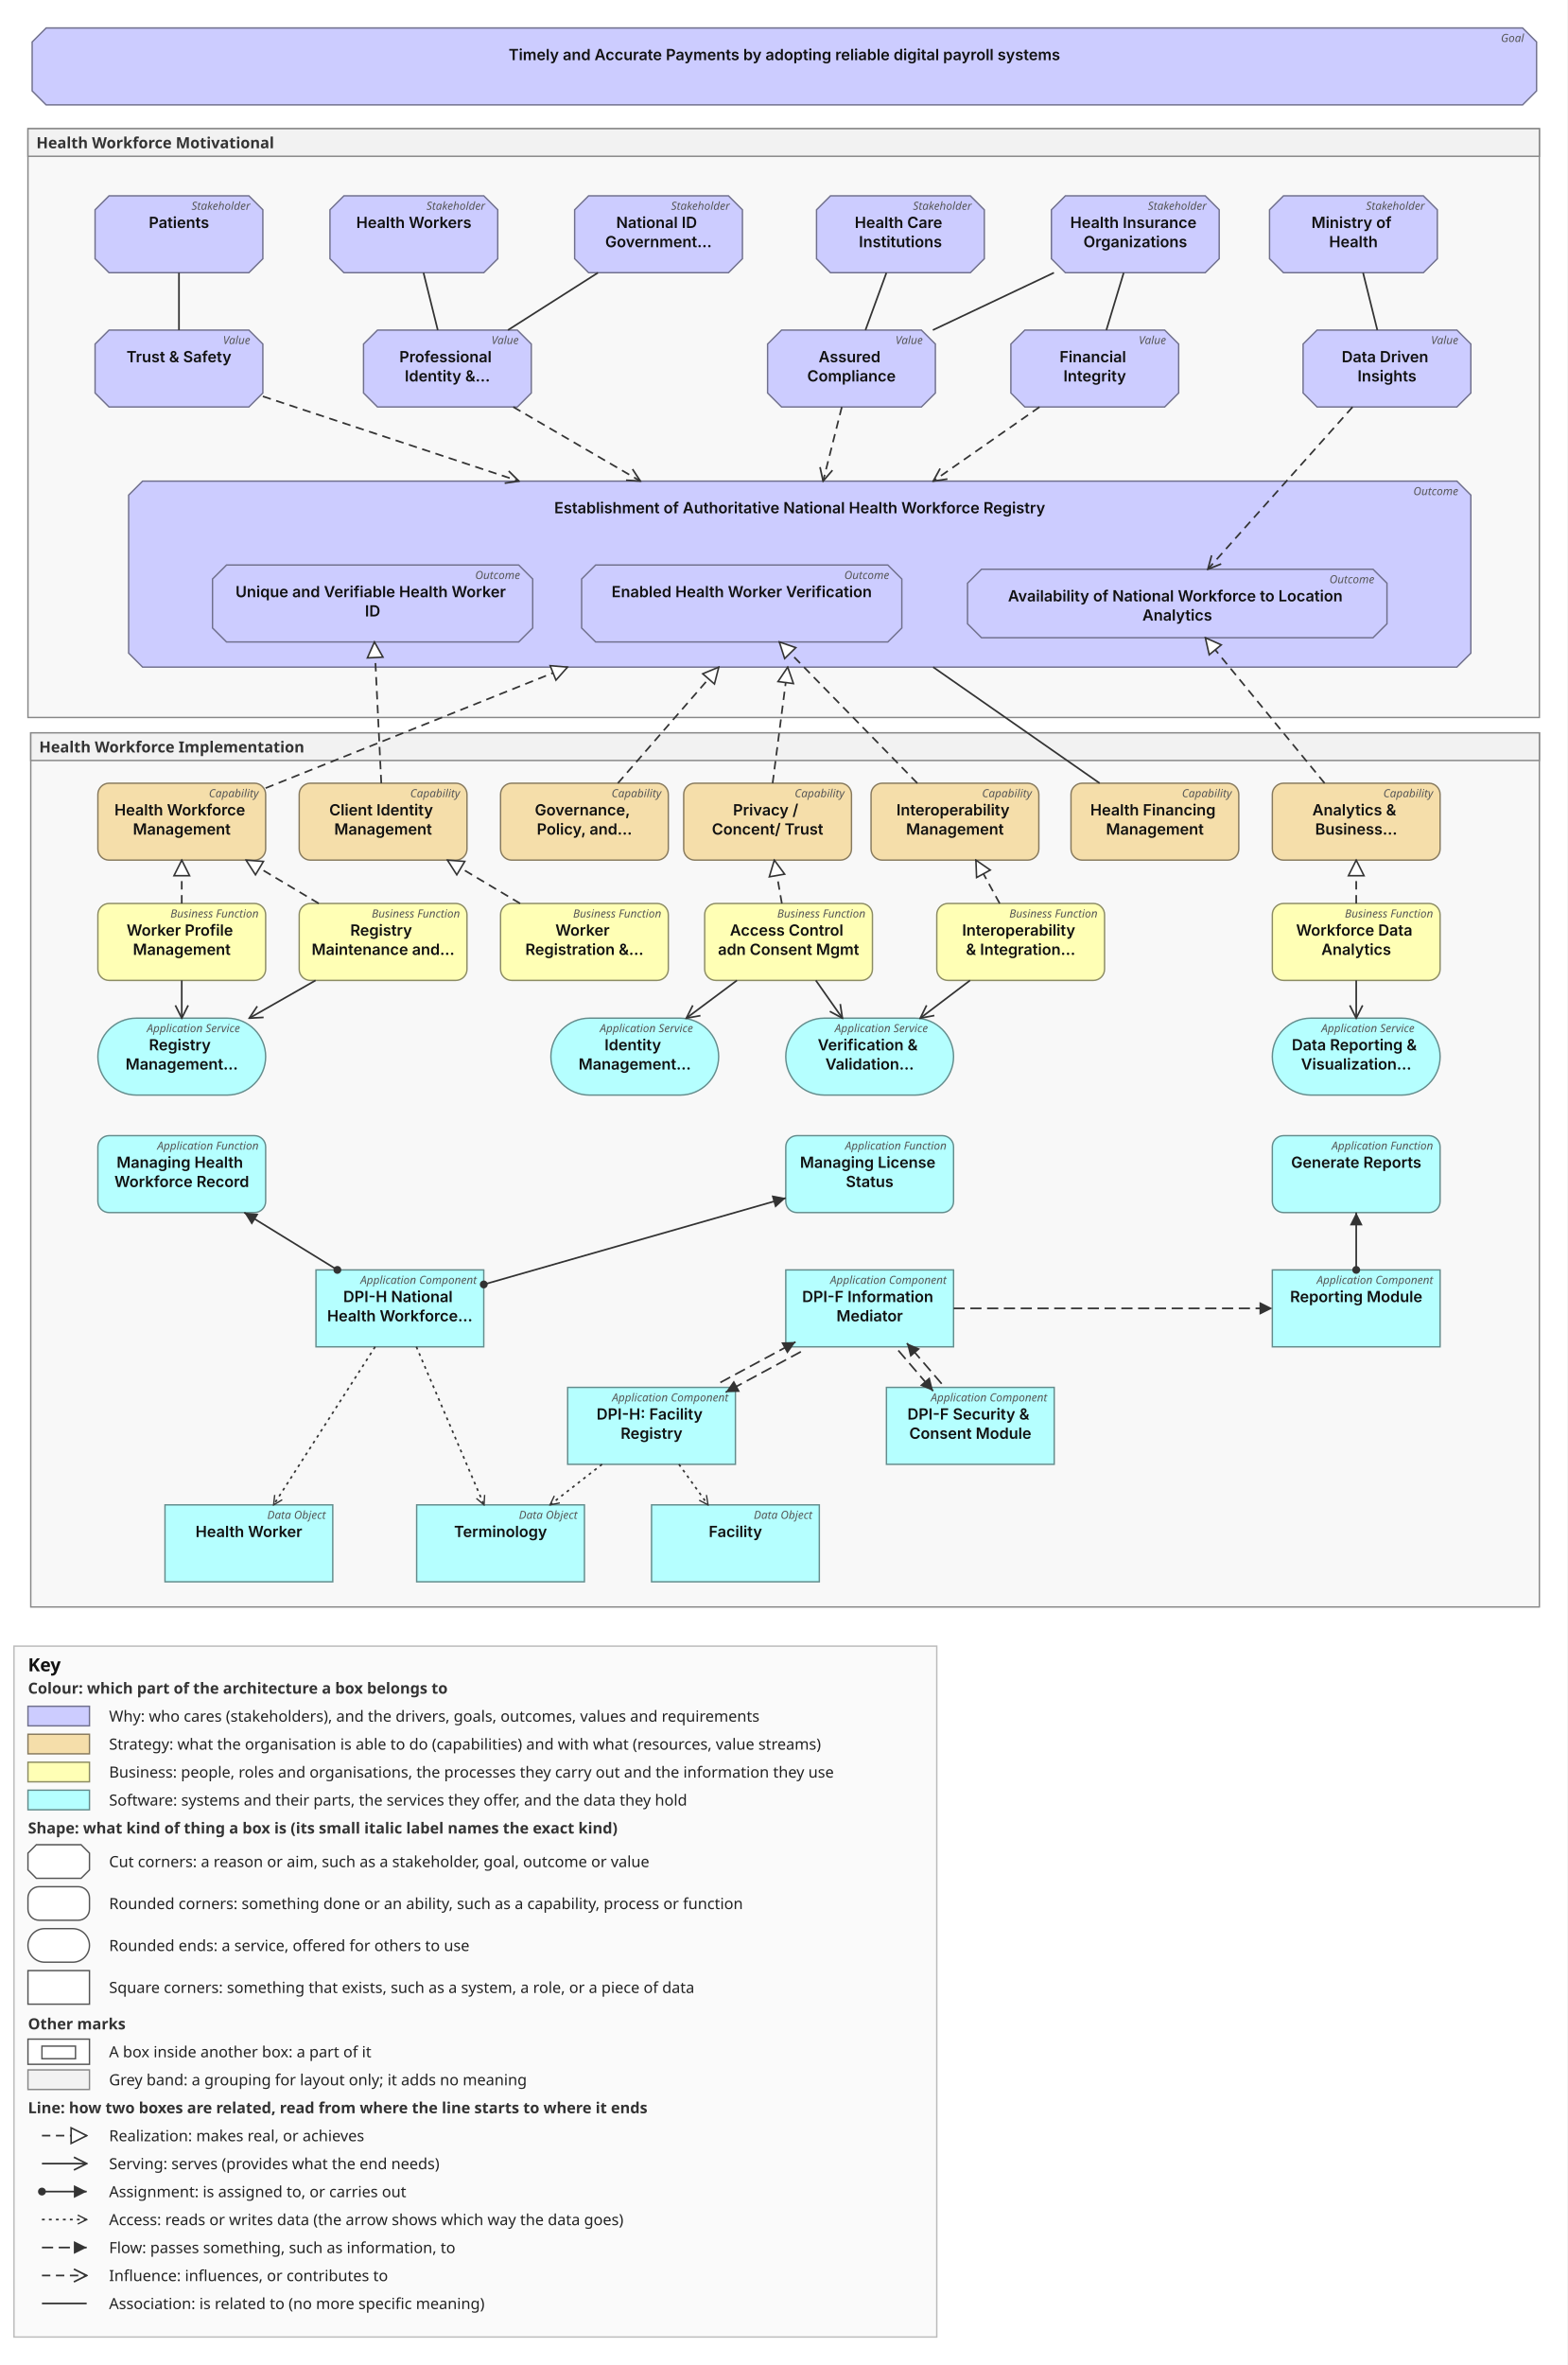
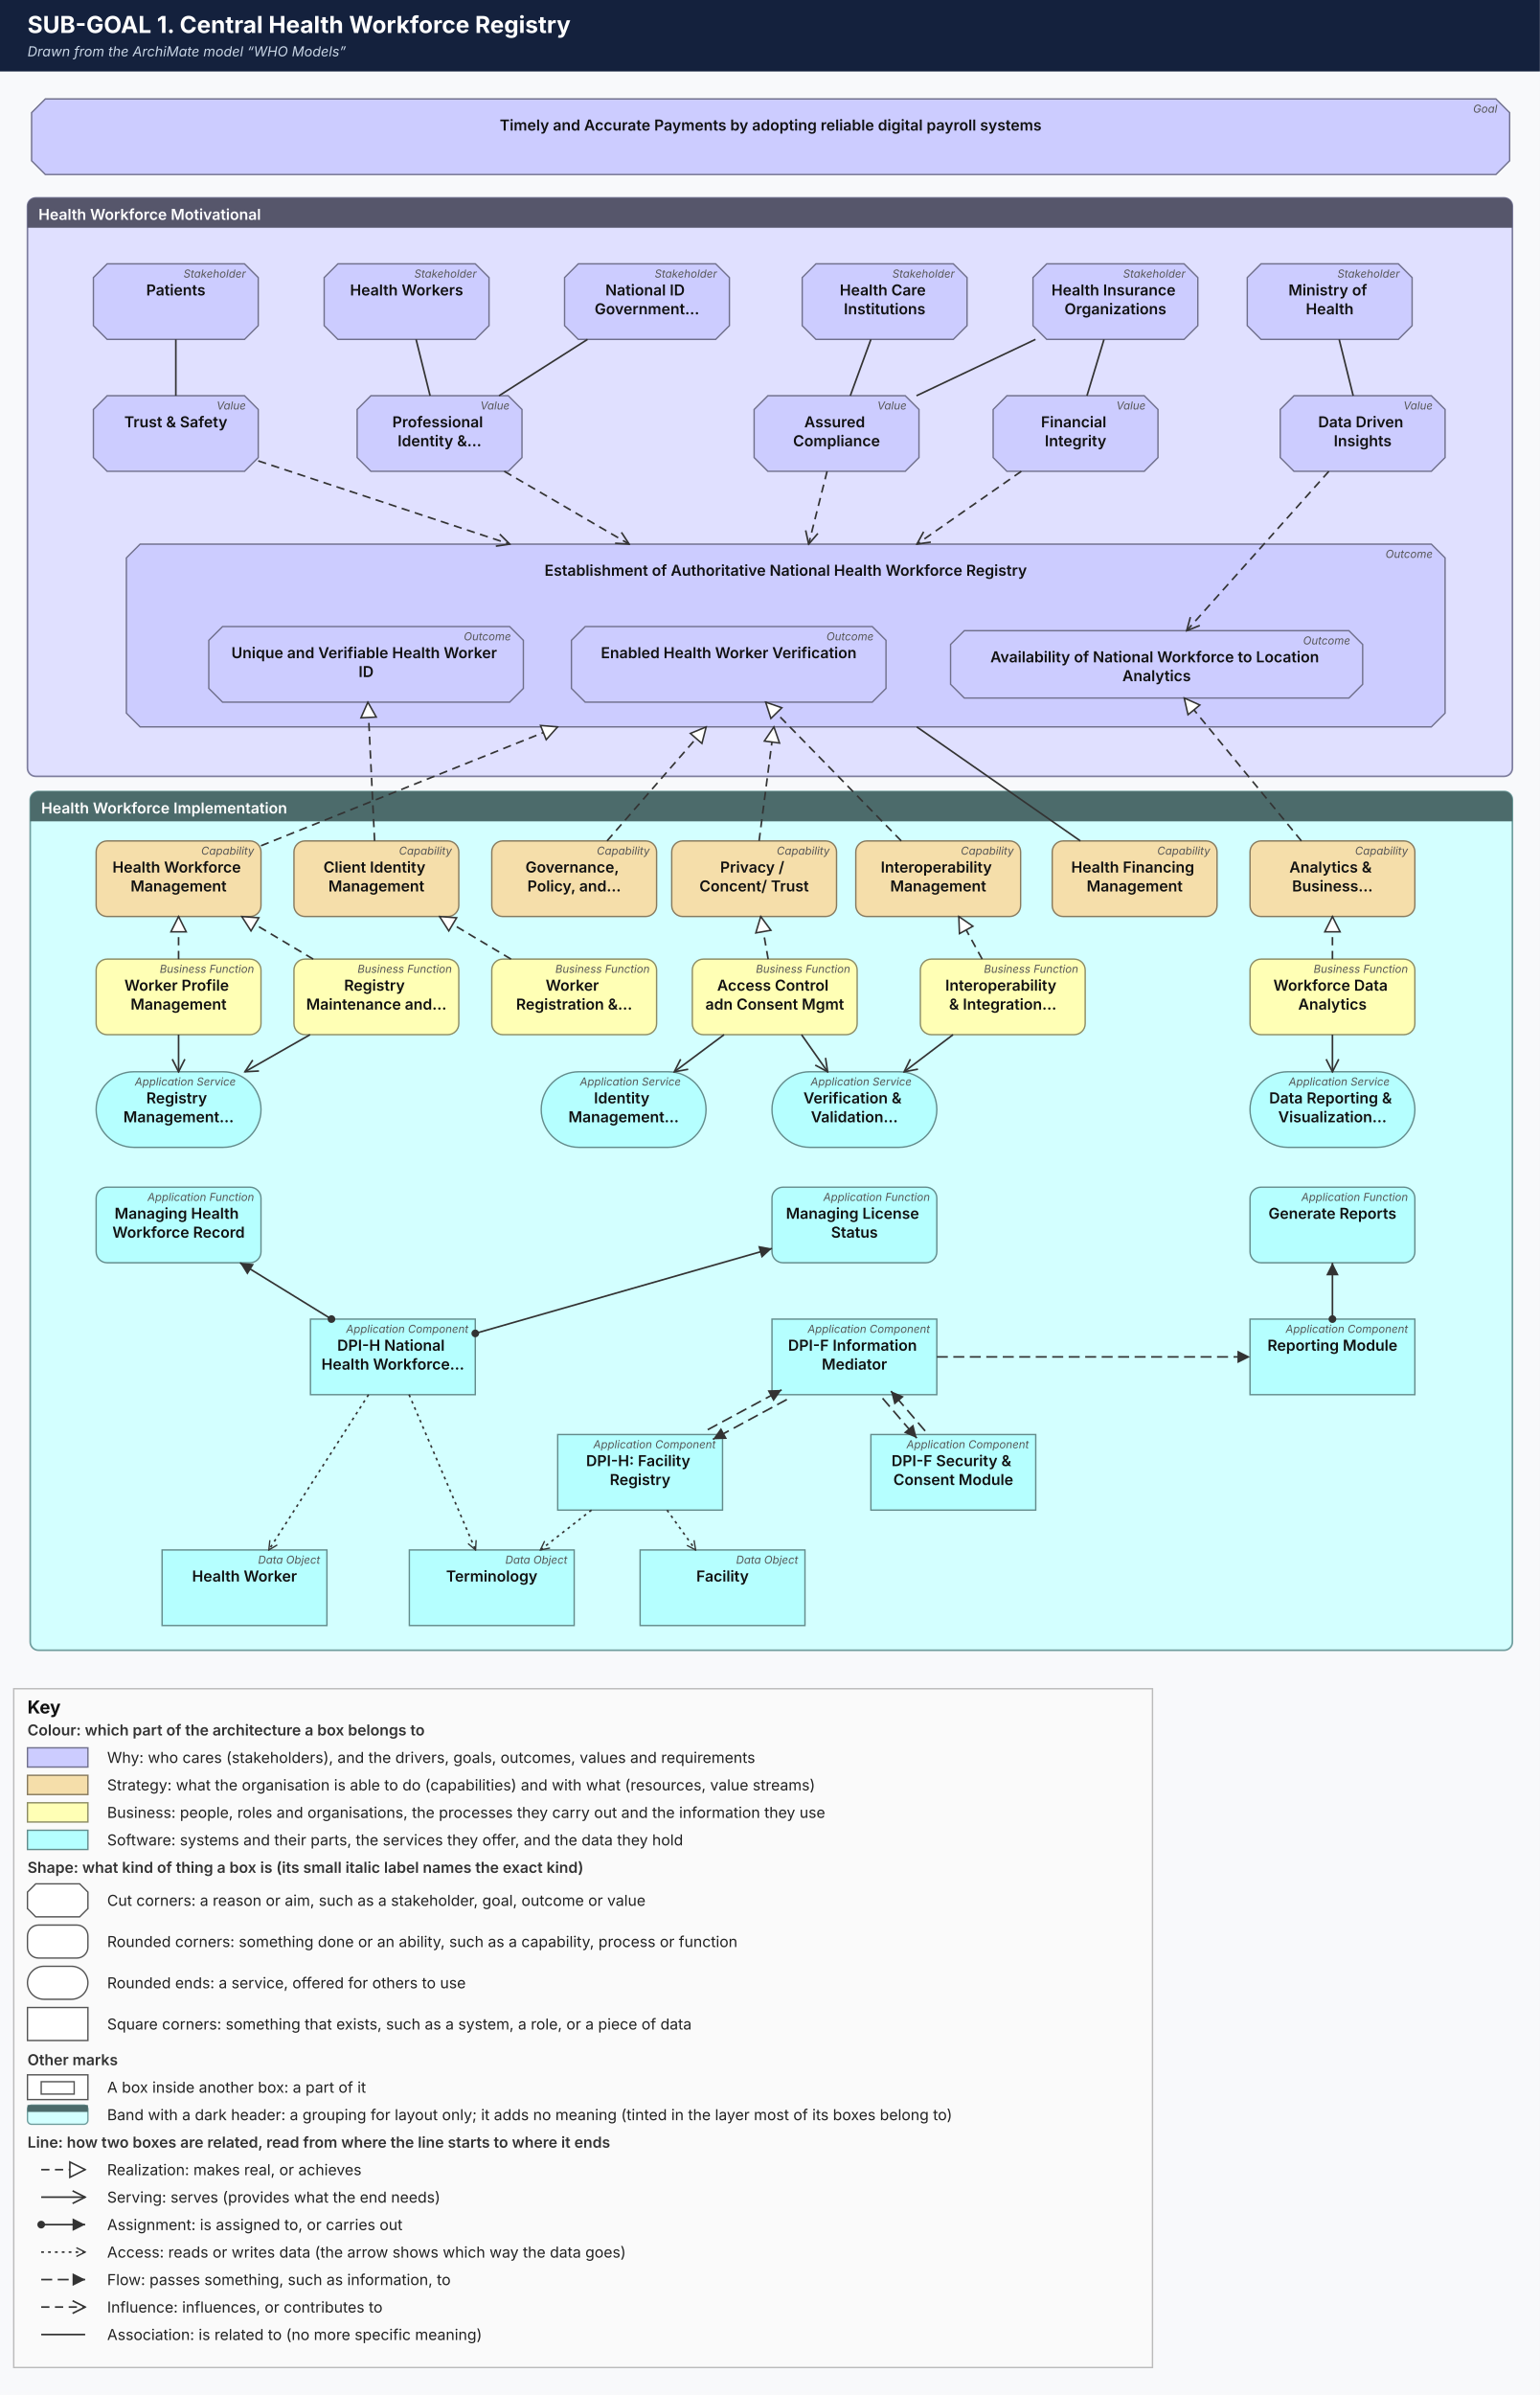
- <svg xmlns="http://www.w3.org/2000/svg" viewBox="115 4 1121 1691" width="1121" height="1691" role="img" aria-labelledby="av-title">
+ <svg xmlns="http://www.w3.org/2000/svg" viewBox="115 -48 1121 1743" width="1121" height="1743" role="img" aria-labelledby="av-title">
  <style>
- .av-name{font:600 11px system-ui,-apple-system,"Segoe UI",sans-serif;fill:#111}
- .av-type{font:italic 8px system-ui,sans-serif;fill:#555}
- .av-group{font:600 11px system-ui,sans-serif;fill:#333}
- .av-note{font:10px system-ui,sans-serif;fill:#222}
- .av-key{font:11px system-ui,sans-serif;fill:#222}
- .av-keyh{font:600 11px system-ui,sans-serif;fill:#333}
- .av-keyt{font:700 13px system-ui,sans-serif;fill:#111}
- .av-rel{font:9px system-ui,sans-serif;fill:#333;paint-order:stroke;stroke:#fff;stroke-width:3px}
+ .av-name{font:600 11px Inter, "Segoe UI", system-ui, -apple-system, Helvetica, Arial, sans-serif;fill:#111}
+ .av-type{font:italic 8px Inter, "Segoe UI", system-ui, -apple-system, Helvetica, Arial, sans-serif;fill:#555}
+ .av-group{font:600 11px Inter, "Segoe UI", system-ui, -apple-system, Helvetica, Arial, sans-serif;fill:#333}
+ .av-note{font:10px Inter, "Segoe UI", system-ui, -apple-system, Helvetica, Arial, sans-serif;fill:#222}
+ .av-key{font:11px Inter, "Segoe UI", system-ui, -apple-system, Helvetica, Arial, sans-serif;fill:#222}
+ .av-keyh{font:600 11px Inter, "Segoe UI", system-ui, -apple-system, Helvetica, Arial, sans-serif;fill:#333}
+ .av-keyt{font:700 13px Inter, "Segoe UI", system-ui, -apple-system, Helvetica, Arial, sans-serif;fill:#111}
+ .av-rel{font:9px Inter, "Segoe UI", system-ui, -apple-system, Helvetica, Arial, sans-serif;fill:#333;paint-order:stroke;stroke:#fff;stroke-width:3px}
a:hover rect,a:hover polygon,a:focus rect,a:focus polygon{stroke:#06c;stroke-width:2.5}
</style>
  <defs>
    <marker id="arrow-open" viewBox="0 0 12 12" refX="11" refY="6" markerWidth="11" markerHeight="11" orient="auto-start-reverse" markerUnits="userSpaceOnUse">
      <path d="M1 1 L11 6 L1 11" fill="none" stroke="#333" stroke-width="1.3" />
    </marker>
    <marker id="arrow-filled" viewBox="0 0 12 12" refX="11" refY="6" markerWidth="11" markerHeight="11" orient="auto-start-reverse" markerUnits="userSpaceOnUse">
      <path d="M1 1 L11 6 L1 11 Z" fill="#333" />
    </marker>
    <marker id="arrow-small" viewBox="0 0 10 10" refX="9" refY="5" markerWidth="8" markerHeight="8" orient="auto-start-reverse" markerUnits="userSpaceOnUse">
      <path d="M1 1 L9 5 L1 9" fill="none" stroke="#333" stroke-width="1.2" />
    </marker>
    <marker id="triangle-hollow" viewBox="0 0 14 14" refX="13" refY="7" markerWidth="13" markerHeight="13" orient="auto-start-reverse" markerUnits="userSpaceOnUse">
      <path d="M1 1 L13 7 L1 13 Z" fill="#fff" stroke="#333" stroke-width="1.2" />
    </marker>
    <marker id="diamond-filled" viewBox="0 0 16 10" refX="1" refY="5" markerWidth="16" markerHeight="10" orient="auto-start-reverse" markerUnits="userSpaceOnUse">
      <path d="M1 5 L8 1 L15 5 L8 9 Z" fill="#333" />
    </marker>
    <marker id="diamond-hollow" viewBox="0 0 16 10" refX="1" refY="5" markerWidth="16" markerHeight="10" orient="auto-start-reverse" markerUnits="userSpaceOnUse">
      <path d="M1 5 L8 1 L15 5 L8 9 Z" fill="#fff" stroke="#333" stroke-width="1.2" />
    </marker>
    <marker id="dot" viewBox="0 0 8 8" refX="4" refY="4" markerWidth="7" markerHeight="7" orient="auto" markerUnits="userSpaceOnUse">
      <circle cx="4" cy="4" r="3.2" fill="#333" />
    </marker>
    <pattern id="missing" width="8" height="8" patternUnits="userSpaceOnUse" patternTransform="rotate(45)">
      <rect width="8" height="8" fill="#fff" />
      <line x1="0" y1="0" x2="0" y2="8" stroke="#d33" stroke-width="2" />
    </pattern>
  </defs>
-   <rect x="115" y="4" width="1121" height="1691" fill="#fff" />
+   <rect x="115" y="-48" width="1121" height="1743" fill="#f8f9fb" />
+   <rect x="115" y="-48" width="1121" height="52" fill="#14213d" />
+   <text x="135" y="-24" style="font:700 17px Inter, &quot;Segoe UI&quot;, system-ui, -apple-system, Helvetica, Arial, sans-serif;fill:#fff">SUB-GOAL 1. Central Health Workforce Registry </text>
+   <text x="135" y="-7" style="font:italic 10px Inter, &quot;Segoe UI&quot;, system-ui, -apple-system, Helvetica, Arial, sans-serif;fill:#c9d6e6">Drawn from the ArchiMate model “WHO Models”</text>
  <g class="av-g">
-     <rect x="135" y="96" width="1081" height="421" fill="#f2f2f2" fill-opacity=".55" stroke="#888" />
-     <rect x="135" y="96" width="1081" height="19.75" fill="#f2f2f2" stroke="#888" />
-     <text class="av-group" x="141" y="110">Health Workforce Motivational</text>
+     <rect x="135" y="96" width="1081" height="421" rx="6" fill="#e0e0ff" stroke="#7e7e9e" stroke-width="1.2" />
+     <path d="M135 102 a6 6 0 0 1 6 -6 h1069 a6 6 0 0 1 6 6 v15.75 h-1081 z" fill="#56566b" />
+     <text class="av-group" x="143" y="112" style="fill:#fff">Health Workforce Motivational</text>
  </g>
  <a href="../../../en/dpi-h-ra/archimate/0.2.0-draft.1/elements/patients/" target="_top">
    <polygon points="193,144 293,144 303,154 303,189 293,199 193,199 183,189 183,154" fill="#ccccff" stroke="#70708c" stroke-width="1" />
    <text class="av-type" x="294" y="154" text-anchor="end">Stakeholder</text>
    <text class="av-name" x="243" y="167" text-anchor="middle">
      <tspan x="243" dy="0">Patients</tspan>
    </text>
  </a>
  <a href="../../../en/dpi-h-ra/archimate/0.2.0-draft.1/elements/trust-safety/" target="_top">
    <polygon points="193,240 293,240 303,250 303,285 293,295 193,295 183,285 183,250" fill="#ccccff" stroke="#70708c" stroke-width="1" />
    <text class="av-type" x="294" y="250" text-anchor="end">Value</text>
    <text class="av-name" x="243" y="263" text-anchor="middle">
      <tspan x="243" dy="0">Trust &amp; Safety</tspan>
    </text>
  </a>
  <a href="../../../en/dpi-h-ra/archimate/0.2.0-draft.1/elements/establishment-of-authoritative-national-health-workforce/" target="_top">
    <polygon points="217,348 1157,348 1167,358 1167,471 1157,481 217,481 207,471 207,358" fill="#ccccff" stroke="#70708c" stroke-width="1" />
    <text class="av-type" x="1158" y="358" text-anchor="end">Outcome</text>
    <text class="av-name" x="687" y="371" text-anchor="middle">
      <tspan x="687" dy="0">Establishment of Authoritative National Health Workforce Registry</tspan>
    </text>
  </a>
  <a href="../../../en/dpi-h-ra/archimate/0.2.0-draft.1/elements/enabled-health-worker-verification/" target="_top">
    <polygon points="541,408 750,408 760,418 760,453 750,463 541,463 531,453 531,418" fill="#ccccff" stroke="#70708c" stroke-width="1" />
    <text class="av-type" x="751" y="418" text-anchor="end">Outcome</text>
    <text class="av-name" x="645.5" y="431" text-anchor="middle">
      <tspan x="645.5" dy="0">Enabled Health Worker Verification</tspan>
    </text>
  </a>
  <a href="../../../en/dpi-h-ra/archimate/0.2.0-draft.1/elements/unique-and-verifiable-health-worker-id/" target="_top">
    <polygon points="277,408 486,408 496,418 496,453 486,463 277,463 267,453 267,418" fill="#ccccff" stroke="#70708c" stroke-width="1" />
    <text class="av-type" x="487" y="418" text-anchor="end">Outcome</text>
    <text class="av-name" x="381.5" y="431" text-anchor="middle">
      <tspan x="381.5" dy="0">Unique and Verifiable Health Worker</tspan>
      <tspan x="381.5" dy="13.75">ID</tspan>
    </text>
  </a>
  <a href="../../../en/dpi-h-ra/archimate/0.2.0-draft.1/elements/availability-of-national-workforce-to-location-analytics/" target="_top">
    <polygon points="817,411 1097,411 1107,421 1107,450 1097,460 817,460 807,450 807,421" fill="#ccccff" stroke="#70708c" stroke-width="1" />
    <text class="av-type" x="1098" y="421" text-anchor="end">Outcome</text>
    <text class="av-name" x="957" y="434" text-anchor="middle">
      <tspan x="957" dy="0">Availability of National Workforce to Location</tspan>
      <tspan x="957" dy="13.75">Analytics</tspan>
    </text>
  </a>
  <a href="../../../en/dpi-h-ra/archimate/0.2.0-draft.1/elements/health-workers-72c2/" target="_top">
    <polygon points="361,144 461,144 471,154 471,189 461,199 361,199 351,189 351,154" fill="#ccccff" stroke="#70708c" stroke-width="1" />
    <text class="av-type" x="462" y="154" text-anchor="end">Stakeholder</text>
    <text class="av-name" x="411" y="167" text-anchor="middle">
      <tspan x="411" dy="0">Health Workers</tspan>
    </text>
  </a>
  <a href="../../../en/dpi-h-ra/archimate/0.2.0-draft.1/elements/professional-identity-security/" target="_top">
    <polygon points="385,240 485,240 495,250 495,285 485,295 385,295 375,285 375,250" fill="#ccccff" stroke="#70708c" stroke-width="1" />
    <text class="av-type" x="486" y="250" text-anchor="end">Value</text>
    <text class="av-name" x="435" y="263" text-anchor="middle">
      <tspan x="435" dy="0">Professional</tspan>
      <tspan x="435" dy="13.75">Identity &amp;…</tspan>
    </text>
  </a>
  <a href="../../../en/dpi-h-ra/archimate/0.2.0-draft.1/elements/health-care-institutions/" target="_top">
    <polygon points="709,144 809,144 819,154 819,189 809,199 709,199 699,189 699,154" fill="#ccccff" stroke="#70708c" stroke-width="1" />
    <text class="av-type" x="810" y="154" text-anchor="end">Stakeholder</text>
    <text class="av-name" x="759" y="167" text-anchor="middle">
      <tspan x="759" dy="0">Health Care</tspan>
      <tspan x="759" dy="13.75">Institutions</tspan>
    </text>
  </a>
  <a href="../../../en/dpi-h-ra/archimate/0.2.0-draft.1/elements/assured-compliance/" target="_top">
    <polygon points="674,240 774,240 784,250 784,285 774,295 674,295 664,285 664,250" fill="#ccccff" stroke="#70708c" stroke-width="1" />
    <text class="av-type" x="775" y="250" text-anchor="end">Value</text>
    <text class="av-name" x="724" y="263" text-anchor="middle">
      <tspan x="724" dy="0">Assured</tspan>
      <tspan x="724" dy="13.75">Compliance</tspan>
    </text>
  </a>
  <a href="../../../en/dpi-h-ra/archimate/0.2.0-draft.1/elements/health-insurance-organizations/" target="_top">
    <polygon points="877,144 977,144 987,154 987,189 977,199 877,199 867,189 867,154" fill="#ccccff" stroke="#70708c" stroke-width="1" />
    <text class="av-type" x="978" y="154" text-anchor="end">Stakeholder</text>
    <text class="av-name" x="927" y="167" text-anchor="middle">
      <tspan x="927" dy="0">Health Insurance</tspan>
      <tspan x="927" dy="13.75">Organizations</tspan>
    </text>
  </a>
  <a href="../../../en/dpi-h-ra/archimate/0.2.0-draft.1/elements/financial-integrity/" target="_top">
    <polygon points="848,240 948,240 958,250 958,285 948,295 848,295 838,285 838,250" fill="#ccccff" stroke="#70708c" stroke-width="1" />
    <text class="av-type" x="949" y="250" text-anchor="end">Value</text>
    <text class="av-name" x="898" y="263" text-anchor="middle">
      <tspan x="898" dy="0">Financial</tspan>
      <tspan x="898" dy="13.75">Integrity</tspan>
    </text>
  </a>
  <a href="../../../en/dpi-h-ra/archimate/0.2.0-draft.1/elements/ministry-of-health-8779/" target="_top">
    <polygon points="1033,144 1133,144 1143,154 1143,189 1133,199 1033,199 1023,189 1023,154" fill="#ccccff" stroke="#70708c" stroke-width="1" />
    <text class="av-type" x="1134" y="154" text-anchor="end">Stakeholder</text>
    <text class="av-name" x="1083" y="167" text-anchor="middle">
      <tspan x="1083" dy="0">Ministry of</tspan>
      <tspan x="1083" dy="13.75">Health</tspan>
    </text>
  </a>
  <a href="../../../en/dpi-h-ra/archimate/0.2.0-draft.1/elements/data-driven-insights/" target="_top">
    <polygon points="1057,240 1157,240 1167,250 1167,285 1157,295 1057,295 1047,285 1047,250" fill="#ccccff" stroke="#70708c" stroke-width="1" />
    <text class="av-type" x="1158" y="250" text-anchor="end">Value</text>
    <text class="av-name" x="1107" y="263" text-anchor="middle">
      <tspan x="1107" dy="0">Data Driven</tspan>
      <tspan x="1107" dy="13.75">Insights</tspan>
    </text>
  </a>
  <a href="../../../en/dpi-h-ra/archimate/0.2.0-draft.1/elements/national-id-government-provider/" target="_top">
    <polygon points="536,144 636,144 646,154 646,189 636,199 536,199 526,189 526,154" fill="#ccccff" stroke="#70708c" stroke-width="1" />
    <text class="av-type" x="637" y="154" text-anchor="end">Stakeholder</text>
    <text class="av-name" x="586" y="167" text-anchor="middle">
      <tspan x="586" dy="0">National ID</tspan>
      <tspan x="586" dy="13.75">Government…</tspan>
    </text>
  </a>
  <g class="av-g">
-     <rect x="137" y="528" width="1079" height="625" fill="#f2f2f2" fill-opacity=".55" stroke="#888" />
-     <rect x="137" y="528" width="1079" height="19.75" fill="#f2f2f2" stroke="#888" />
-     <text class="av-group" x="143" y="542">Health Workforce Implementation</text>
+     <rect x="137" y="528" width="1079" height="625" rx="6" fill="#d3ffff" stroke="#709e9e" stroke-width="1.2" />
+     <path d="M137 534 a6 6 0 0 1 6 -6 h1067 a6 6 0 0 1 6 6 v15.75 h-1079 z" fill="#4c6b6b" />
+     <text class="av-group" x="145" y="544" style="fill:#fff">Health Workforce Implementation</text>
  </g>
  <a href="../../../en/dpi-h-ra/archimate/0.2.0-draft.1/elements/dpi-h-national-health-workforce-directory-registry/" target="_top">
    <rect x="341" y="912" width="120" height="55" fill="#b5ffff" stroke="#648c8c" stroke-width="1" />
    <text class="av-type" x="456" y="922" text-anchor="end">Application Component</text>
    <text class="av-name" x="401" y="935" text-anchor="middle">
      <tspan x="401" dy="0">DPI-H National</tspan>
      <tspan x="401" dy="13.75">Health Workforce…</tspan>
    </text>
  </a>
  <a href="../../../en/dpi-h-ra/archimate/0.2.0-draft.1/elements/dpi-f-security-consent-module/" target="_top">
    <rect x="749" y="996" width="120" height="55" fill="#b5ffff" stroke="#648c8c" stroke-width="1" />
    <text class="av-type" x="864" y="1006" text-anchor="end">Application Component</text>
    <text class="av-name" x="809" y="1019" text-anchor="middle">
      <tspan x="809" dy="0">DPI-F Security &amp;</tspan>
      <tspan x="809" dy="13.75">Consent Module</tspan>
    </text>
  </a>
  <a href="../../../en/dpi-h-ra/archimate/0.2.0-draft.1/elements/reporting-module/" target="_top">
    <rect x="1025" y="912" width="120" height="55" fill="#b5ffff" stroke="#648c8c" stroke-width="1" />
    <text class="av-type" x="1140" y="922" text-anchor="end">Application Component</text>
    <text class="av-name" x="1085" y="935" text-anchor="middle">
      <tspan x="1085" dy="0">Reporting Module</tspan>
    </text>
  </a>
  <a href="../../../en/dpi-h-ra/archimate/0.2.0-draft.1/elements/dpi-f-information-mediator/" target="_top">
    <rect x="677" y="912" width="120" height="55" fill="#b5ffff" stroke="#648c8c" stroke-width="1" />
    <text class="av-type" x="792" y="922" text-anchor="end">Application Component</text>
    <text class="av-name" x="737" y="935" text-anchor="middle">
      <tspan x="737" dy="0">DPI-F Information</tspan>
      <tspan x="737" dy="13.75">Mediator</tspan>
    </text>
  </a>
  <a href="../../../en/dpi-h-ra/archimate/0.2.0-draft.1/elements/health-worker/" target="_top">
    <rect x="233" y="1080" width="120" height="55" fill="#b5ffff" stroke="#648c8c" stroke-width="1" />
    <text class="av-type" x="348" y="1090" text-anchor="end">Data Object</text>
    <text class="av-name" x="293" y="1103" text-anchor="middle">
      <tspan x="293" dy="0">Health Worker</tspan>
    </text>
  </a>
  <a href="../../../en/dpi-h-ra/archimate/0.2.0-draft.1/elements/facility/" target="_top">
    <rect x="581" y="1080" width="120" height="55" fill="#b5ffff" stroke="#648c8c" stroke-width="1" />
    <text class="av-type" x="696" y="1090" text-anchor="end">Data Object</text>
    <text class="av-name" x="641" y="1103" text-anchor="middle">
      <tspan x="641" dy="0">Facility</tspan>
    </text>
  </a>
  <a href="../../../en/dpi-h-ra/archimate/0.2.0-draft.1/elements/terminology/" target="_top">
    <rect x="413" y="1080" width="120" height="55" fill="#b5ffff" stroke="#648c8c" stroke-width="1" />
    <text class="av-type" x="528" y="1090" text-anchor="end">Data Object</text>
    <text class="av-name" x="473" y="1103" text-anchor="middle">
      <tspan x="473" dy="0">Terminology</tspan>
    </text>
  </a>
  <a href="../../../en/dpi-h-ra/archimate/0.2.0-draft.1/elements/health-workforce-management/" target="_top">
    <rect x="185" y="564" width="120" height="55" rx="8" fill="#f5deaa" stroke="#877a5e" stroke-width="1" />
    <text class="av-type" x="300" y="574" text-anchor="end">Capability</text>
    <text class="av-name" x="245" y="587" text-anchor="middle">
      <tspan x="245" dy="0">Health Workforce</tspan>
      <tspan x="245" dy="13.75">Management</tspan>
    </text>
  </a>
  <a href="../../../en/dpi-h-ra/archimate/0.2.0-draft.1/elements/privacy-concent-trust/" target="_top">
    <rect x="604" y="564" width="120" height="55" rx="8" fill="#f5deaa" stroke="#877a5e" stroke-width="1" />
    <text class="av-type" x="719" y="574" text-anchor="end">Capability</text>
    <text class="av-name" x="664" y="587" text-anchor="middle">
      <tspan x="664" dy="0">Privacy /</tspan>
      <tspan x="664" dy="13.75">Concent/ Trust</tspan>
    </text>
  </a>
  <a href="../../../en/dpi-h-ra/archimate/0.2.0-draft.1/elements/client-identity-management/" target="_top">
    <rect x="329" y="564" width="120" height="55" rx="8" fill="#f5deaa" stroke="#877a5e" stroke-width="1" />
    <text class="av-type" x="444" y="574" text-anchor="end">Capability</text>
    <text class="av-name" x="389" y="587" text-anchor="middle">
      <tspan x="389" dy="0">Client Identity</tspan>
      <tspan x="389" dy="13.75">Management</tspan>
    </text>
  </a>
  <a href="../../../en/dpi-h-ra/archimate/0.2.0-draft.1/elements/interoperability-management/" target="_top">
    <rect x="738" y="564" width="120" height="55" rx="8" fill="#f5deaa" stroke="#877a5e" stroke-width="1" />
    <text class="av-type" x="853" y="574" text-anchor="end">Capability</text>
    <text class="av-name" x="798" y="587" text-anchor="middle">
      <tspan x="798" dy="0">Interoperability</tspan>
      <tspan x="798" dy="13.75">Management</tspan>
    </text>
  </a>
  <a href="../../../en/dpi-h-ra/archimate/0.2.0-draft.1/elements/analytics-business-intelligence/" target="_top">
    <rect x="1025" y="564" width="120" height="55" rx="8" fill="#f5deaa" stroke="#877a5e" stroke-width="1" />
    <text class="av-type" x="1140" y="574" text-anchor="end">Capability</text>
    <text class="av-name" x="1085" y="587" text-anchor="middle">
      <tspan x="1085" dy="0">Analytics &amp;</tspan>
      <tspan x="1085" dy="13.75">Business…</tspan>
    </text>
  </a>
  <a href="../../../en/dpi-h-ra/archimate/0.2.0-draft.1/elements/governance-policy-and-legislation/" target="_top">
    <rect x="473" y="564" width="120" height="55" rx="8" fill="#f5deaa" stroke="#877a5e" stroke-width="1" />
    <text class="av-type" x="588" y="574" text-anchor="end">Capability</text>
    <text class="av-name" x="533" y="587" text-anchor="middle">
      <tspan x="533" dy="0">Governance,</tspan>
      <tspan x="533" dy="13.75">Policy, and…</tspan>
    </text>
  </a>
  <a href="../../../en/dpi-h-ra/archimate/0.2.0-draft.1/elements/health-financing-management/" target="_top">
    <rect x="881" y="564" width="120" height="55" rx="8" fill="#f5deaa" stroke="#877a5e" stroke-width="1" />
    <text class="av-type" x="996" y="574" text-anchor="end">Capability</text>
    <text class="av-name" x="941" y="587" text-anchor="middle">
      <tspan x="941" dy="0">Health Financing</tspan>
      <tspan x="941" dy="13.75">Management</tspan>
    </text>
  </a>
  <a href="../../../en/dpi-h-ra/archimate/0.2.0-draft.1/elements/registry-management-service/" target="_top">
    <rect x="185" y="732" width="120" height="55" rx="27.5" fill="#b5ffff" stroke="#648c8c" stroke-width="1" />
    <text class="av-type" x="286.667" y="742" text-anchor="end">Application Service</text>
    <text class="av-name" x="245" y="755" text-anchor="middle">
      <tspan x="245" dy="0">Registry</tspan>
      <tspan x="245" dy="13.75">Management…</tspan>
    </text>
  </a>
  <a href="../../../en/dpi-h-ra/archimate/0.2.0-draft.1/elements/identity-management-service/" target="_top">
    <rect x="509" y="732" width="120" height="55" rx="27.5" fill="#b5ffff" stroke="#648c8c" stroke-width="1" />
    <text class="av-type" x="610.667" y="742" text-anchor="end">Application Service</text>
    <text class="av-name" x="569" y="755" text-anchor="middle">
      <tspan x="569" dy="0">Identity</tspan>
      <tspan x="569" dy="13.75">Management…</tspan>
    </text>
  </a>
  <a href="../../../en/dpi-h-ra/archimate/0.2.0-draft.1/elements/verification-validation-service/" target="_top">
    <rect x="677" y="732" width="120" height="55" rx="27.5" fill="#b5ffff" stroke="#648c8c" stroke-width="1" />
    <text class="av-type" x="778.667" y="742" text-anchor="end">Application Service</text>
    <text class="av-name" x="737" y="755" text-anchor="middle">
      <tspan x="737" dy="0">Verification &amp;</tspan>
      <tspan x="737" dy="13.75">Validation…</tspan>
    </text>
  </a>
  <a href="../../../en/dpi-h-ra/archimate/0.2.0-draft.1/elements/data-reporting-visualization-service/" target="_top">
    <rect x="1025" y="732" width="120" height="55" rx="27.5" fill="#b5ffff" stroke="#648c8c" stroke-width="1" />
    <text class="av-type" x="1126.667" y="742" text-anchor="end">Application Service</text>
    <text class="av-name" x="1085" y="755" text-anchor="middle">
      <tspan x="1085" dy="0">Data Reporting &amp;</tspan>
      <tspan x="1085" dy="13.75">Visualization…</tspan>
    </text>
  </a>
  <a href="../../../en/dpi-h-ra/archimate/0.2.0-draft.1/elements/dpi-h-facility-registry/" target="_top">
    <rect x="521" y="996" width="120" height="55" fill="#b5ffff" stroke="#648c8c" stroke-width="1" />
    <text class="av-type" x="636" y="1006" text-anchor="end">Application Component</text>
    <text class="av-name" x="581" y="1019" text-anchor="middle">
      <tspan x="581" dy="0">DPI-H: Facility</tspan>
      <tspan x="581" dy="13.75">Registry</tspan>
    </text>
  </a>
  <a href="../../../en/dpi-h-ra/archimate/0.2.0-draft.1/elements/managing-health-workforce-record/" target="_top">
    <rect x="185" y="816" width="120" height="55" rx="8" fill="#b5ffff" stroke="#648c8c" stroke-width="1" />
    <text class="av-type" x="300" y="826" text-anchor="end">Application Function</text>
    <text class="av-name" x="245" y="839" text-anchor="middle">
      <tspan x="245" dy="0">Managing Health</tspan>
      <tspan x="245" dy="13.75">Workforce Record</tspan>
    </text>
  </a>
  <a href="../../../en/dpi-h-ra/archimate/0.2.0-draft.1/elements/managing-license-status/" target="_top">
    <rect x="677" y="816" width="120" height="55" rx="8" fill="#b5ffff" stroke="#648c8c" stroke-width="1" />
    <text class="av-type" x="792" y="826" text-anchor="end">Application Function</text>
    <text class="av-name" x="737" y="839" text-anchor="middle">
      <tspan x="737" dy="0">Managing License</tspan>
      <tspan x="737" dy="13.75">Status</tspan>
    </text>
  </a>
  <a href="../../../en/dpi-h-ra/archimate/0.2.0-draft.1/elements/generate-reports/" target="_top">
    <rect x="1025" y="816" width="120" height="55" rx="8" fill="#b5ffff" stroke="#648c8c" stroke-width="1" />
    <text class="av-type" x="1140" y="826" text-anchor="end">Application Function</text>
    <text class="av-name" x="1085" y="839" text-anchor="middle">
      <tspan x="1085" dy="0">Generate Reports</tspan>
    </text>
  </a>
  <a href="../../../en/dpi-h-ra/archimate/0.2.0-draft.1/elements/worker-profile-management/" target="_top">
    <rect x="185" y="650" width="120" height="55" rx="8" fill="#ffffb5" stroke="#8c8c64" stroke-width="1" />
    <text class="av-type" x="300" y="660" text-anchor="end">Business Function</text>
    <text class="av-name" x="245" y="673" text-anchor="middle">
      <tspan x="245" dy="0">Worker Profile</tspan>
      <tspan x="245" dy="13.75">Management</tspan>
    </text>
  </a>
  <a href="../../../en/dpi-h-ra/archimate/0.2.0-draft.1/elements/interoperability-integration-management/" target="_top">
    <rect x="785" y="650" width="120" height="55" rx="8" fill="#ffffb5" stroke="#8c8c64" stroke-width="1" />
    <text class="av-type" x="900" y="660" text-anchor="end">Business Function</text>
    <text class="av-name" x="845" y="673" text-anchor="middle">
      <tspan x="845" dy="0">Interoperability</tspan>
      <tspan x="845" dy="13.75">&amp; Integration…</tspan>
    </text>
  </a>
  <a href="../../../en/dpi-h-ra/archimate/0.2.0-draft.1/elements/registry-maintenance-and-data-quality/" target="_top">
    <rect x="329" y="650" width="120" height="55" rx="8" fill="#ffffb5" stroke="#8c8c64" stroke-width="1" />
    <text class="av-type" x="444" y="660" text-anchor="end">Business Function</text>
    <text class="av-name" x="389" y="673" text-anchor="middle">
      <tspan x="389" dy="0">Registry</tspan>
      <tspan x="389" dy="13.75">Maintenance and…</tspan>
    </text>
  </a>
  <a href="../../../en/dpi-h-ra/archimate/0.2.0-draft.1/elements/workforce-data-analytics/" target="_top">
    <rect x="1025" y="650" width="120" height="55" rx="8" fill="#ffffb5" stroke="#8c8c64" stroke-width="1" />
    <text class="av-type" x="1140" y="660" text-anchor="end">Business Function</text>
    <text class="av-name" x="1085" y="673" text-anchor="middle">
      <tspan x="1085" dy="0">Workforce Data</tspan>
      <tspan x="1085" dy="13.75">Analytics</tspan>
    </text>
  </a>
  <a href="../../../en/dpi-h-ra/archimate/0.2.0-draft.1/elements/access-control-adn-consent-mgmt/" target="_top">
    <rect x="619" y="650" width="120" height="55" rx="8" fill="#ffffb5" stroke="#8c8c64" stroke-width="1" />
    <text class="av-type" x="734" y="660" text-anchor="end">Business Function</text>
    <text class="av-name" x="679" y="673" text-anchor="middle">
      <tspan x="679" dy="0">Access Control</tspan>
      <tspan x="679" dy="13.75">adn Consent Mgmt</tspan>
    </text>
  </a>
  <a href="../../../en/dpi-h-ra/archimate/0.2.0-draft.1/elements/worker-registration-onboarding/" target="_top">
    <rect x="473" y="650" width="120" height="55" rx="8" fill="#ffffb5" stroke="#8c8c64" stroke-width="1" />
    <text class="av-type" x="588" y="660" text-anchor="end">Business Function</text>
    <text class="av-name" x="533" y="673" text-anchor="middle">
      <tspan x="533" dy="0">Worker</tspan>
      <tspan x="533" dy="13.75">Registration &amp;…</tspan>
    </text>
  </a>
  <a href="../../../en/dpi-h-ra/archimate/0.2.0-draft.1/elements/timely-and-accurate-payments-by-adopting-reliable-digital-2507/" target="_top">
    <polygon points="148,24 1204,24 1214,34 1214,69 1204,79 148,79 138,69 138,34" fill="#ccccff" stroke="#70708c" stroke-width="1" />
    <text class="av-type" x="1205" y="34" text-anchor="end">Goal</text>
    <text class="av-name" x="676" y="47" text-anchor="middle">
      <tspan x="676" dy="0">Timely and Accurate Payments by adopting reliable digital payroll systems</tspan>
    </text>
  </a>
  <a href="../../../en/dpi-h-ra/archimate/0.2.0-draft.1/relationships/id-a6de1dbc121740e5959bb135d80fda43/" target="_top">
    <path d="M243 199 L243 240" fill="none" stroke="#333" stroke-width="1.2" />
    <path d="M243 199 L243 240" fill="none" stroke="transparent" stroke-width="8" />
  </a>
  <a href="../../../en/dpi-h-ra/archimate/0.2.0-draft.1/relationships/id-7f78639a4d594e91a0e79a82fe623269/" target="_top">
    <path d="M303 287.4 L486.1 348" fill="none" stroke="#333" stroke-width="1.2" stroke-dasharray="6 4" marker-end="url(#arrow-open)" />
    <path d="M303 287.4 L486.1 348" fill="none" stroke="transparent" stroke-width="8" />
  </a>
  <a href="../../../en/dpi-h-ra/archimate/0.2.0-draft.1/relationships/id-3056c6d6d40b4901bbfc967a7781cc7c/" target="_top">
    <path d="M782.4 481 L901.5 564" fill="none" stroke="#333" stroke-width="1.2" />
    <path d="M782.4 481 L901.5 564" fill="none" stroke="transparent" stroke-width="8" />
  </a>
  <a href="../../../en/dpi-h-ra/archimate/0.2.0-draft.1/relationships/id-63c282851af841b6983cf35c9d20234d/" target="_top">
    <path d="M417.9 199 L428.1 240" fill="none" stroke="#333" stroke-width="1.2" />
    <path d="M417.9 199 L428.1 240" fill="none" stroke="transparent" stroke-width="8" />
  </a>
  <a href="../../../en/dpi-h-ra/archimate/0.2.0-draft.1/relationships/id-7a39ad1f2daf4949ab1ddd7c969858c0/" target="_top">
    <path d="M482.1 295 L573 348" fill="none" stroke="#333" stroke-width="1.2" stroke-dasharray="6 4" marker-end="url(#arrow-open)" />
    <path d="M482.1 295 L573 348" fill="none" stroke="transparent" stroke-width="8" />
  </a>
  <a href="../../../en/dpi-h-ra/archimate/0.2.0-draft.1/relationships/id-df6ff62ace4945829f17fb29fa4a57de/" target="_top">
    <path d="M749 199 L734 240" fill="none" stroke="#333" stroke-width="1.2" />
    <path d="M749 199 L734 240" fill="none" stroke="transparent" stroke-width="8" />
  </a>
  <a href="../../../en/dpi-h-ra/archimate/0.2.0-draft.1/relationships/id-353465dfa868411e8f2a3baa6e60f210/" target="_top">
    <path d="M717.1 295 L703.7 348" fill="none" stroke="#333" stroke-width="1.2" stroke-dasharray="6 4" marker-end="url(#arrow-open)" />
    <path d="M717.1 295 L703.7 348" fill="none" stroke="transparent" stroke-width="8" />
  </a>
  <a href="../../../en/dpi-h-ra/archimate/0.2.0-draft.1/relationships/id-22ba0f6c6a9a45c391accaa792c45abb/" target="_top">
    <path d="M918.7 199 L906.3 240" fill="none" stroke="#333" stroke-width="1.2" />
    <path d="M918.7 199 L906.3 240" fill="none" stroke="transparent" stroke-width="8" />
  </a>
  <a href="../../../en/dpi-h-ra/archimate/0.2.0-draft.1/relationships/id-952f31d22996423c94c9d2b8c86f9bf8/" target="_top">
    <path d="M868.8 199 L782.2 240" fill="none" stroke="#333" stroke-width="1.2" />
    <path d="M868.8 199 L782.2 240" fill="none" stroke="transparent" stroke-width="8" />
  </a>
  <a href="../../../en/dpi-h-ra/archimate/0.2.0-draft.1/relationships/id-cfaec018e9394ba39aa7d50e7da0e411/" target="_top">
    <path d="M858.5 295 L782.5 348" fill="none" stroke="#333" stroke-width="1.2" stroke-dasharray="6 4" marker-end="url(#arrow-open)" />
    <path d="M858.5 295 L782.5 348" fill="none" stroke="transparent" stroke-width="8" />
  </a>
  <a href="../../../en/dpi-h-ra/archimate/0.2.0-draft.1/relationships/id-c3f08884ae8a4adda1a8360ffafca170/" target="_top">
    <path d="M1089.9 199 L1100.1 240" fill="none" stroke="#333" stroke-width="1.2" />
    <path d="M1089.9 199 L1100.1 240" fill="none" stroke="transparent" stroke-width="8" />
  </a>
  <a href="../../../en/dpi-h-ra/archimate/0.2.0-draft.1/relationships/id-b1c7a50d8eb1466a813d8a1a2ddc659a/" target="_top">
    <path d="M1082.4 295 L978.9 411" fill="none" stroke="#333" stroke-width="1.2" stroke-dasharray="6 4" marker-end="url(#arrow-open)" />
    <path d="M1082.4 295 L978.9 411" fill="none" stroke="transparent" stroke-width="8" />
  </a>
  <a href="../../../en/dpi-h-ra/archimate/0.2.0-draft.1/relationships/id-f1acde0526b0468e9cc6a42093d86625/" target="_top">
    <path d="M542.7 199 L478.3 240" fill="none" stroke="#333" stroke-width="1.2" />
    <path d="M542.7 199 L478.3 240" fill="none" stroke="transparent" stroke-width="8" />
  </a>
  <a href="../../../en/dpi-h-ra/archimate/0.2.0-draft.1/relationships/id-ea8db989b37644a7aa1bdf51bbcffebe/" target="_top">
    <path d="M383.3 967 L310.7 1080" fill="none" stroke="#333" stroke-width="1.2" stroke-dasharray="2 3" marker-end="url(#arrow-small)" />
    <path d="M383.3 967 L310.7 1080" fill="none" stroke="transparent" stroke-width="8" />
  </a>
  <a href="../../../en/dpi-h-ra/archimate/0.2.0-draft.1/relationships/id-455eeff261fc40c9a01349a09cb73622/" target="_top">
    <path d="M412.8 967 L461.2 1080" fill="none" stroke="#333" stroke-width="1.2" stroke-dasharray="2 3" marker-end="url(#arrow-small)" />
    <path d="M412.8 967 L461.2 1080" fill="none" stroke="transparent" stroke-width="8" />
  </a>
  <a href="../../../en/dpi-h-ra/archimate/0.2.0-draft.1/relationships/id-2c016cb0c5ea4d5d8d7076a3885e7a35/" target="_top">
    <path d="M461 922.4 L677 860.6" fill="none" stroke="#333" stroke-width="1.2" marker-start="url(#dot)" marker-end="url(#arrow-filled)" />
    <path d="M461 922.4 L677 860.6" fill="none" stroke="transparent" stroke-width="8" />
  </a>
  <a href="../../../en/dpi-h-ra/archimate/0.2.0-draft.1/relationships/id-ee802371fdb643a0a62059da09fc471b/" target="_top">
    <path d="M356.3 912 L289.7 871" fill="none" stroke="#333" stroke-width="1.2" marker-start="url(#dot)" marker-end="url(#arrow-filled)" />
    <path d="M356.3 912 L289.7 871" fill="none" stroke="transparent" stroke-width="8" />
  </a>
  <a href="../../../en/dpi-h-ra/archimate/0.2.0-draft.1/relationships/id-b5054aceb8394f51af96091d22b98b6d/" target="_top">
    <path d="M788.5 993.4 L763.6 964.4" fill="none" stroke="#333" stroke-width="1.2" stroke-dasharray="8 4" marker-end="url(#arrow-filled)" />
    <path d="M788.5 993.4 L763.6 964.4" fill="none" stroke="transparent" stroke-width="8" />
  </a>
  <a href="../../../en/dpi-h-ra/archimate/0.2.0-draft.1/relationships/id-45c6ca2d19804baf910b6d1aa395a3be/" target="_top">
    <path d="M1085 912 L1085 871" fill="none" stroke="#333" stroke-width="1.2" marker-start="url(#dot)" marker-end="url(#arrow-filled)" />
    <path d="M1085 912 L1085 871" fill="none" stroke="transparent" stroke-width="8" />
  </a>
  <a href="../../../en/dpi-h-ra/archimate/0.2.0-draft.1/relationships/id-9540ab8bdf4945278fdd25eb3e37b7f3/" target="_top">
    <path d="M687.8 970.5 L634 999.5" fill="none" stroke="#333" stroke-width="1.2" stroke-dasharray="8 4" marker-end="url(#arrow-filled)" />
    <path d="M687.8 970.5 L634 999.5" fill="none" stroke="transparent" stroke-width="8" />
  </a>
  <a href="../../../en/dpi-h-ra/archimate/0.2.0-draft.1/relationships/id-9aef44a6f9bb4910802896bc2fe65497/" target="_top">
    <path d="M797 939.5 L1025 939.5" fill="none" stroke="#333" stroke-width="1.2" stroke-dasharray="8 4" marker-end="url(#arrow-filled)" />
    <path d="M797 939.5 L1025 939.5" fill="none" stroke="transparent" stroke-width="8" />
  </a>
  <a href="../../../en/dpi-h-ra/archimate/0.2.0-draft.1/relationships/id-ac9d54a038e14c82999b13d9390525b4/" target="_top">
    <path d="M757.5 969.6 L782.4 998.6" fill="none" stroke="#333" stroke-width="1.2" stroke-dasharray="8 4" marker-end="url(#arrow-filled)" />
    <path d="M757.5 969.6 L782.4 998.6" fill="none" stroke="transparent" stroke-width="8" />
  </a>
  <a href="../../../en/dpi-h-ra/archimate/0.2.0-draft.1/relationships/id-351fc35618c74cf0bf599080478fce22/" target="_top">
    <path d="M305 567.5 L520.9 481" fill="none" stroke="#333" stroke-width="1.2" stroke-dasharray="6 4" marker-end="url(#triangle-hollow)" />
    <path d="M305 567.5 L520.9 481" fill="none" stroke="transparent" stroke-width="8" />
  </a>
  <a href="../../../en/dpi-h-ra/archimate/0.2.0-draft.1/relationships/id-edf2c06ab4214eb9a4fbff6a525d6c98/" target="_top">
    <path d="M667.6 564 L678.4 481" fill="none" stroke="#333" stroke-width="1.2" stroke-dasharray="6 4" marker-end="url(#triangle-hollow)" />
    <path d="M667.6 564 L678.4 481" fill="none" stroke="transparent" stroke-width="8" />
  </a>
  <a href="../../../en/dpi-h-ra/archimate/0.2.0-draft.1/relationships/id-8828b57951704891b6dbfc2c24814282/" target="_top">
    <path d="M387.7 564 L382.8 463" fill="none" stroke="#333" stroke-width="1.2" stroke-dasharray="6 4" marker-end="url(#triangle-hollow)" />
    <path d="M387.7 564 L382.8 463" fill="none" stroke="transparent" stroke-width="8" />
  </a>
  <a href="../../../en/dpi-h-ra/archimate/0.2.0-draft.1/relationships/id-dbd962c6b23244f4b4b5549abb3cf3fb/" target="_top">
    <path d="M771.1 564 L672.4 463" fill="none" stroke="#333" stroke-width="1.2" stroke-dasharray="6 4" marker-end="url(#triangle-hollow)" />
    <path d="M771.1 564 L672.4 463" fill="none" stroke="transparent" stroke-width="8" />
  </a>
  <a href="../../../en/dpi-h-ra/archimate/0.2.0-draft.1/relationships/id-7b0f32bff65549f6a4653e2ebda43e25/" target="_top">
    <path d="M1062.4 564 L977.1 460" fill="none" stroke="#333" stroke-width="1.2" stroke-dasharray="6 4" marker-end="url(#triangle-hollow)" />
    <path d="M1062.4 564 L977.1 460" fill="none" stroke="transparent" stroke-width="8" />
  </a>
  <a href="../../../en/dpi-h-ra/archimate/0.2.0-draft.1/relationships/id-43f63c2c351f4792862a71329ec3e10b/" target="_top">
    <path d="M556.9 564 L629.1 481" fill="none" stroke="#333" stroke-width="1.2" stroke-dasharray="6 4" marker-end="url(#triangle-hollow)" />
    <path d="M556.9 564 L629.1 481" fill="none" stroke="transparent" stroke-width="8" />
  </a>
  <a href="../../../en/dpi-h-ra/archimate/0.2.0-draft.1/relationships/id-c5a28ccb79054caeacf7d7d0d269da05/" target="_top">
    <path d="M600.6 1051 L621.4 1080" fill="none" stroke="#333" stroke-width="1.2" stroke-dasharray="2 3" marker-end="url(#arrow-small)" />
    <path d="M600.6 1051 L621.4 1080" fill="none" stroke="transparent" stroke-width="8" />
  </a>
  <a href="../../../en/dpi-h-ra/archimate/0.2.0-draft.1/relationships/id-21689ad1a73b4ff5b7daad7c6f5b0440/" target="_top">
    <path d="M545.6 1051 L508.4 1080" fill="none" stroke="#333" stroke-width="1.2" stroke-dasharray="2 3" marker-end="url(#arrow-small)" />
    <path d="M545.6 1051 L508.4 1080" fill="none" stroke="transparent" stroke-width="8" />
  </a>
  <a href="../../../en/dpi-h-ra/archimate/0.2.0-draft.1/relationships/id-e601aa19b7d5495384703b338a8b48e5/" target="_top">
    <path d="M630.2 992.5 L684 963.5" fill="none" stroke="#333" stroke-width="1.2" stroke-dasharray="8 4" marker-end="url(#arrow-filled)" />
    <path d="M630.2 992.5 L684 963.5" fill="none" stroke="transparent" stroke-width="8" />
  </a>
  <a href="../../../en/dpi-h-ra/archimate/0.2.0-draft.1/relationships/id-e61b4a16fd3f407bb74c5b8398510a27/" target="_top">
    <path d="M245 650 L245 619" fill="none" stroke="#333" stroke-width="1.2" stroke-dasharray="6 4" marker-end="url(#triangle-hollow)" />
    <path d="M245 650 L245 619" fill="none" stroke="transparent" stroke-width="8" />
  </a>
  <a href="../../../en/dpi-h-ra/archimate/0.2.0-draft.1/relationships/id-0ffe36cc0b894b1981295a139c9481b8/" target="_top">
    <path d="M245 705 L245 732" fill="none" stroke="#333" stroke-width="1.2" marker-end="url(#arrow-open)" />
    <path d="M245 705 L245 732" fill="none" stroke="transparent" stroke-width="8" />
  </a>
  <a href="../../../en/dpi-h-ra/archimate/0.2.0-draft.1/relationships/id-c44519f4079f4b33a5238b1eebb6b8d0/" target="_top">
    <path d="M830 650 L813 619" fill="none" stroke="#333" stroke-width="1.2" stroke-dasharray="6 4" marker-end="url(#triangle-hollow)" />
    <path d="M830 650 L813 619" fill="none" stroke="transparent" stroke-width="8" />
  </a>
  <a href="../../../en/dpi-h-ra/archimate/0.2.0-draft.1/relationships/id-121ef30911ac40488e6c63173cbc1012/" target="_top">
    <path d="M808.8 705 L773.2 732" fill="none" stroke="#333" stroke-width="1.2" marker-end="url(#arrow-open)" />
    <path d="M808.8 705 L773.2 732" fill="none" stroke="transparent" stroke-width="8" />
  </a>
  <a href="../../../en/dpi-h-ra/archimate/0.2.0-draft.1/relationships/id-6bd234e780b44d50bf17d86ff26575f3/" target="_top">
    <path d="M340.7 705 L293.3 732" fill="none" stroke="#333" stroke-width="1.2" marker-end="url(#arrow-open)" />
    <path d="M340.7 705 L293.3 732" fill="none" stroke="transparent" stroke-width="8" />
  </a>
  <a href="../../../en/dpi-h-ra/archimate/0.2.0-draft.1/relationships/id-0eab06eea3904f7d9b575d126c68e07d/" target="_top">
    <path d="M343 650 L291 619" fill="none" stroke="#333" stroke-width="1.2" stroke-dasharray="6 4" marker-end="url(#triangle-hollow)" />
    <path d="M343 650 L291 619" fill="none" stroke="transparent" stroke-width="8" />
  </a>
  <a href="../../../en/dpi-h-ra/archimate/0.2.0-draft.1/relationships/id-b94c70fcb7eb4adcb4193a438c90220d/" target="_top">
    <path d="M1085 650 L1085 619" fill="none" stroke="#333" stroke-width="1.2" stroke-dasharray="6 4" marker-end="url(#triangle-hollow)" />
    <path d="M1085 650 L1085 619" fill="none" stroke="transparent" stroke-width="8" />
  </a>
  <a href="../../../en/dpi-h-ra/archimate/0.2.0-draft.1/relationships/id-544b09cf08f846998205fd481c649a6a/" target="_top">
    <path d="M1085 705 L1085 732" fill="none" stroke="#333" stroke-width="1.2" marker-end="url(#arrow-open)" />
    <path d="M1085 705 L1085 732" fill="none" stroke="transparent" stroke-width="8" />
  </a>
  <a href="../../../en/dpi-h-ra/archimate/0.2.0-draft.1/relationships/id-63efe27fa9834c48b594af53f5e1f32a/" target="_top">
    <path d="M674.2 650 L668.8 619" fill="none" stroke="#333" stroke-width="1.2" stroke-dasharray="6 4" marker-end="url(#triangle-hollow)" />
    <path d="M674.2 650 L668.8 619" fill="none" stroke="transparent" stroke-width="8" />
  </a>
  <a href="../../../en/dpi-h-ra/archimate/0.2.0-draft.1/relationships/id-e24d8c1cee81428f9c8eb5c59e563899/" target="_top">
    <path d="M698.5 705 L717.5 732" fill="none" stroke="#333" stroke-width="1.2" marker-end="url(#arrow-open)" />
    <path d="M698.5 705 L717.5 732" fill="none" stroke="transparent" stroke-width="8" />
  </a>
  <a href="../../../en/dpi-h-ra/archimate/0.2.0-draft.1/relationships/id-45cec2d299034e65a917425a3f24ba4b/" target="_top">
    <path d="M642.1 705 L605.9 732" fill="none" stroke="#333" stroke-width="1.2" marker-end="url(#arrow-open)" />
    <path d="M642.1 705 L605.9 732" fill="none" stroke="transparent" stroke-width="8" />
  </a>
  <a href="../../../en/dpi-h-ra/archimate/0.2.0-draft.1/relationships/id-c6b90d8b52524f7bb5c9fe26a777f0ff/" target="_top">
    <path d="M487 650 L435 619" fill="none" stroke="#333" stroke-width="1.2" stroke-dasharray="6 4" marker-end="url(#triangle-hollow)" />
    <path d="M487 650 L435 619" fill="none" stroke="transparent" stroke-width="8" />
  </a>
  <g class="av-legend">
-     <rect x="125" y="1181" width="660" height="494" fill="#fafafa" stroke="#bbb" />
+     <rect x="125" y="1181" width="829" height="494" fill="#fafafa" stroke="#bbb" />
    <text class="av-keyt" x="135" y="1199">Key</text>
    <text class="av-keyh" x="135" y="1215">Colour: which part of the architecture a box belongs to</text>
    <rect x="135" y="1224" width="44" height="14" fill="#ccccff" stroke="#70708c" />
    <text class="av-key" x="193" y="1235">Why: who cares (stakeholders), and the drivers, goals, outcomes, values and requirements</text>
    <rect x="135" y="1244" width="44" height="14" fill="#f5deaa" stroke="#877a5e" />
    <text class="av-key" x="193" y="1255">Strategy: what the organisation is able to do (capabilities) and with what (resources, value streams)</text>
    <rect x="135" y="1264" width="44" height="14" fill="#ffffb5" stroke="#8c8c64" />
    <text class="av-key" x="193" y="1275">Business: people, roles and organisations, the processes they carry out and the information they use</text>
    <rect x="135" y="1284" width="44" height="14" fill="#b5ffff" stroke="#648c8c" />
    <text class="av-key" x="193" y="1295">Software: systems and their parts, the services they offer, and the data they hold</text>
    <text class="av-keyh" x="135" y="1315">Shape: what kind of thing a box is (its small italic label names the exact kind)</text>
    <polygon points="141,1323 173,1323 179,1329 179,1341 173,1347 141,1347 135,1341 135,1329" fill="#fff" stroke="#555" />
    <text class="av-key" x="193" y="1339">Cut corners: a reason or aim, such as a stakeholder, goal, outcome or value</text>
    <rect x="135" y="1353" width="44" height="24" rx="8" fill="#fff" stroke="#555" />
    <text class="av-key" x="193" y="1369">Rounded corners: something done or an ability, such as a capability, process or function</text>
    <rect x="135" y="1383" width="44" height="24" rx="12" fill="#fff" stroke="#555" />
    <text class="av-key" x="193" y="1399">Rounded ends: a service, offered for others to use</text>
    <rect x="135" y="1413" width="44" height="24" fill="#fff" stroke="#555" />
    <text class="av-key" x="193" y="1429">Square corners: something that exists, such as a system, a role, or a piece of data</text>
    <text class="av-keyh" x="135" y="1455">Other marks</text>
    <rect x="135" y="1462" width="44" height="18" fill="#fff" stroke="#555" />
    <rect x="145" y="1467" width="24" height="9" fill="#fff" stroke="#555" />
    <text class="av-key" x="193" y="1475">A box inside another box: a part of it</text>
-     <rect x="135" y="1484" width="44" height="14" fill="#f2f2f2" stroke="#888" />
-     <text class="av-key" x="193" y="1495">Grey band: a grouping for layout only; it adds no meaning</text>
+     <rect x="135" y="1484" width="44" height="14" rx="3" fill="#d3ffff" stroke="#709e9e" />
+     <rect x="135" y="1484" width="44" height="5" fill="#4c6b6b" />
+     <text class="av-key" x="193" y="1495">Band with a dark header: a grouping for layout only; it adds no meaning (tinted in the layer most of its boxes belong to)</text>
    <text class="av-keyh" x="135" y="1515">Line: how two boxes are related, read from where the line starts to where it ends</text>
    <path d="M145 1531 L177 1531" fill="none" stroke="#333" stroke-width="1.2" stroke-dasharray="6 4" marker-end="url(#triangle-hollow)" />
    <text class="av-key" x="193" y="1535">Realization: makes real, or achieves</text>
    <path d="M145 1551 L177 1551" fill="none" stroke="#333" stroke-width="1.2" marker-end="url(#arrow-open)" />
    <text class="av-key" x="193" y="1555">Serving: serves (provides what the end needs)</text>
    <path d="M145 1571 L177 1571" fill="none" stroke="#333" stroke-width="1.2" marker-start="url(#dot)" marker-end="url(#arrow-filled)" />
    <text class="av-key" x="193" y="1575">Assignment: is assigned to, or carries out</text>
    <path d="M145 1591 L177 1591" fill="none" stroke="#333" stroke-width="1.2" stroke-dasharray="2 3" marker-end="url(#arrow-small)" />
    <text class="av-key" x="193" y="1595">Access: reads or writes data (the arrow shows which way the data goes)</text>
    <path d="M145 1611 L177 1611" fill="none" stroke="#333" stroke-width="1.2" stroke-dasharray="8 4" marker-end="url(#arrow-filled)" />
    <text class="av-key" x="193" y="1615">Flow: passes something, such as information, to</text>
    <path d="M145 1631 L177 1631" fill="none" stroke="#333" stroke-width="1.2" stroke-dasharray="6 4" marker-end="url(#arrow-open)" />
    <text class="av-key" x="193" y="1635">Influence: influences, or contributes to</text>
    <path d="M145 1651 L177 1651" fill="none" stroke="#333" stroke-width="1.2" />
    <text class="av-key" x="193" y="1655">Association: is related to (no more specific meaning)</text>
  </g>
</svg>
